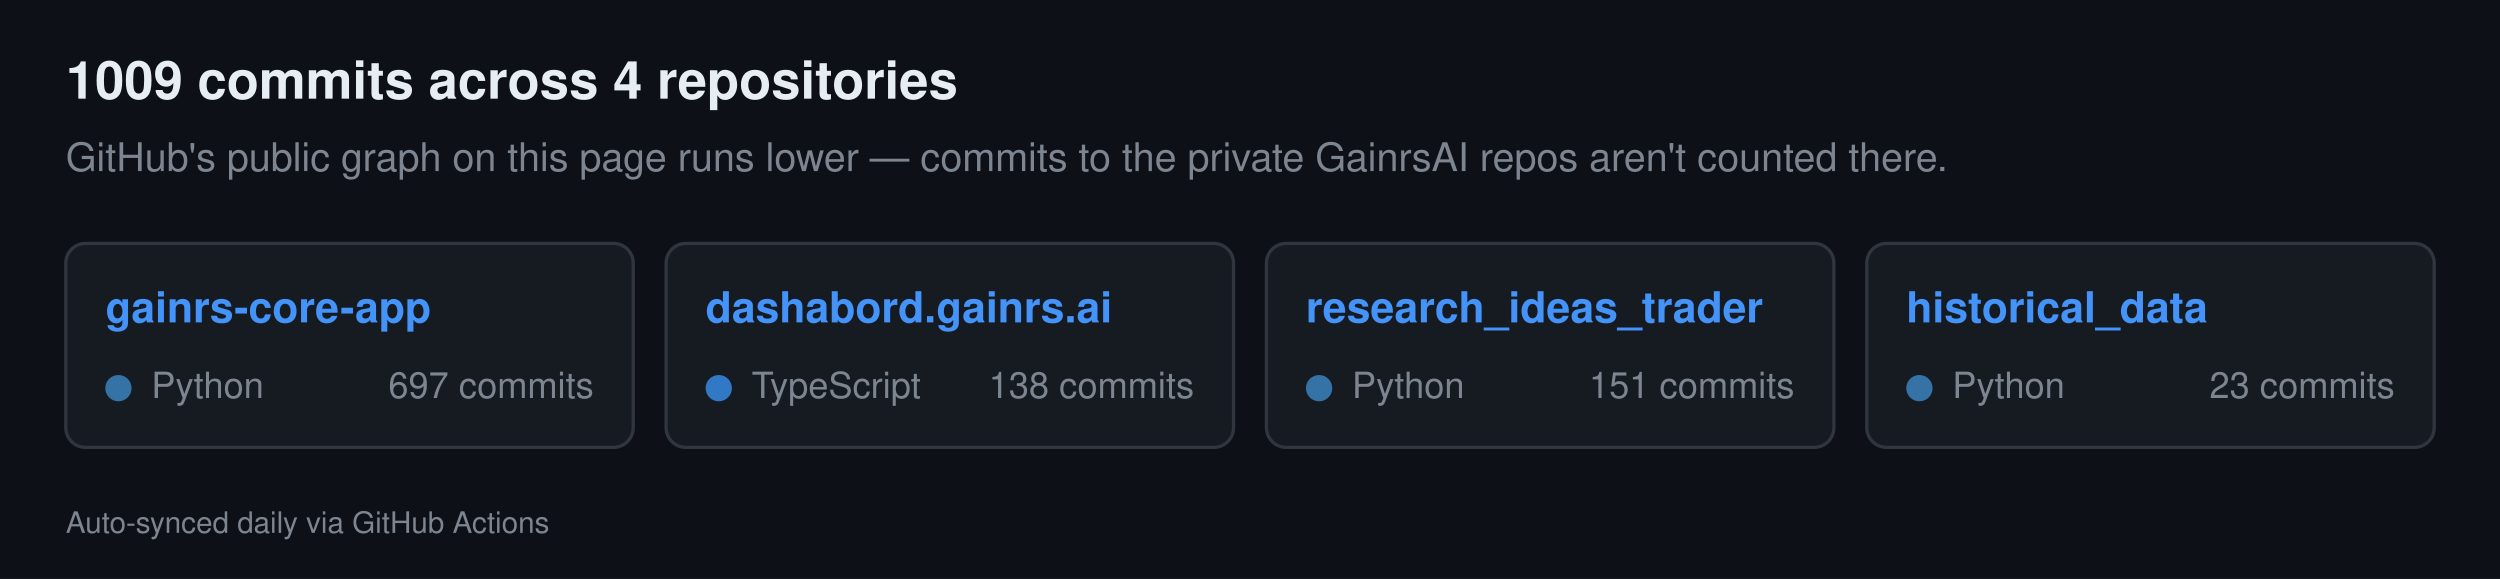
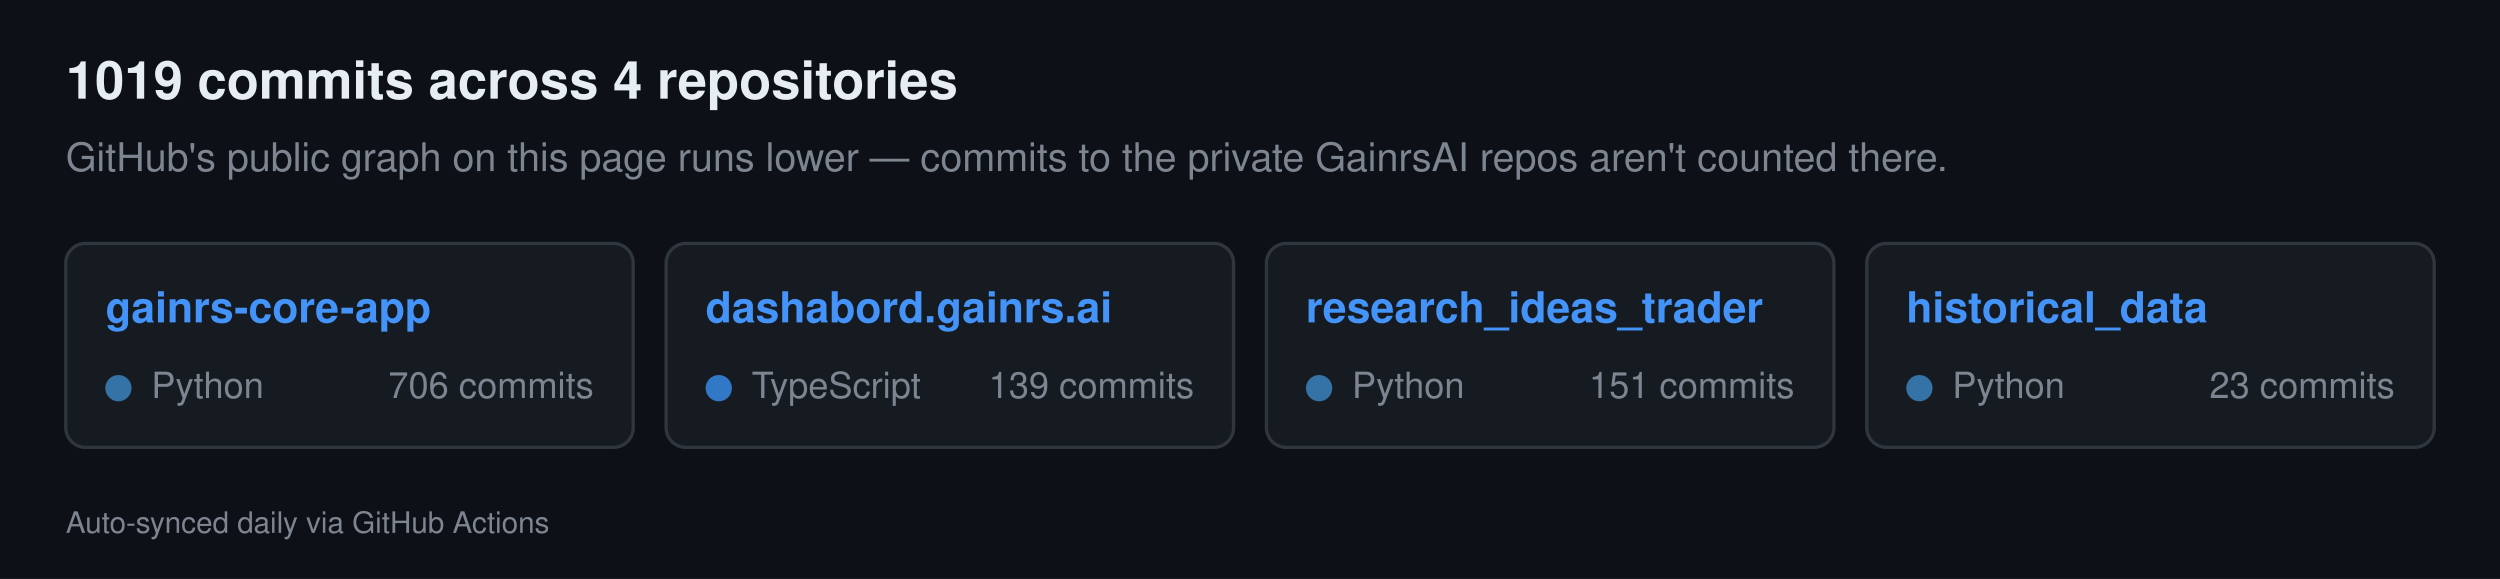
- <svg xmlns="http://www.w3.org/2000/svg" width="760" height="176" viewBox="0 0 760 176" font-family="-apple-system, BlinkMacSystemFont, 'Segoe UI', Helvetica, Arial, sans-serif" role="img" aria-label="1009 commits across 4 repositories">
+ <svg xmlns="http://www.w3.org/2000/svg" width="760" height="176" viewBox="0 0 760 176" font-family="-apple-system, BlinkMacSystemFont, 'Segoe UI', Helvetica, Arial, sans-serif" role="img" aria-label="1019 commits across 4 repositories">
  <rect width="760" height="176" fill="#0d1117" />
-   <text x="20" y="30" font-size="16" font-weight="600" fill="#e6edf3">1009 commits across 4 repositories</text>
+   <text x="20" y="30" font-size="16" font-weight="600" fill="#e6edf3">1019 commits across 4 repositories</text>
  <text x="20" y="52" font-size="12" fill="#7d8590">GitHub's public graph on this page runs lower — commits to the private GainrsAI repos aren't counted there.</text>
  <rect x="20.0" y="74" width="172.5" height="62" rx="6" fill="#161b22" stroke="#30363d" />
  <text x="32.0" y="98" font-size="13" font-weight="600" fill="#4493f8">gainrs-core-app</text>
  <circle cx="36.0" cy="118" r="4" fill="#3572A5" />
  <text x="46.0" y="121" font-size="11" fill="#7d8590">Python</text>
-   <text x="180.5" y="121" font-size="11" fill="#7d8590" text-anchor="end">697 commits</text>
+   <text x="180.5" y="121" font-size="11" fill="#7d8590" text-anchor="end">706 commits</text>
  <rect x="202.5" y="74" width="172.5" height="62" rx="6" fill="#161b22" stroke="#30363d" />
  <text x="214.5" y="98" font-size="13" font-weight="600" fill="#4493f8">dashabord.gainrs.ai</text>
  <circle cx="218.5" cy="118" r="4" fill="#3178c6" />
  <text x="228.5" y="121" font-size="11" fill="#7d8590">TypeScript</text>
-   <text x="363.0" y="121" font-size="11" fill="#7d8590" text-anchor="end">138 commits</text>
+   <text x="363.0" y="121" font-size="11" fill="#7d8590" text-anchor="end">139 commits</text>
  <rect x="385.0" y="74" width="172.5" height="62" rx="6" fill="#161b22" stroke="#30363d" />
  <text x="397.0" y="98" font-size="13" font-weight="600" fill="#4493f8">research_ideas_trader</text>
  <circle cx="401.0" cy="118" r="4" fill="#3572A5" />
  <text x="411.0" y="121" font-size="11" fill="#7d8590">Python</text>
  <text x="545.5" y="121" font-size="11" fill="#7d8590" text-anchor="end">151 commits</text>
  <rect x="567.5" y="74" width="172.5" height="62" rx="6" fill="#161b22" stroke="#30363d" />
  <text x="579.5" y="98" font-size="13" font-weight="600" fill="#4493f8">historical_data</text>
  <circle cx="583.5" cy="118" r="4" fill="#3572A5" />
  <text x="593.5" y="121" font-size="11" fill="#7d8590">Python</text>
  <text x="728.0" y="121" font-size="11" fill="#7d8590" text-anchor="end">23 commits</text>
  <text x="20" y="162" font-size="9" fill="#7d8590">Auto-synced daily via GitHub Actions</text>
</svg>
